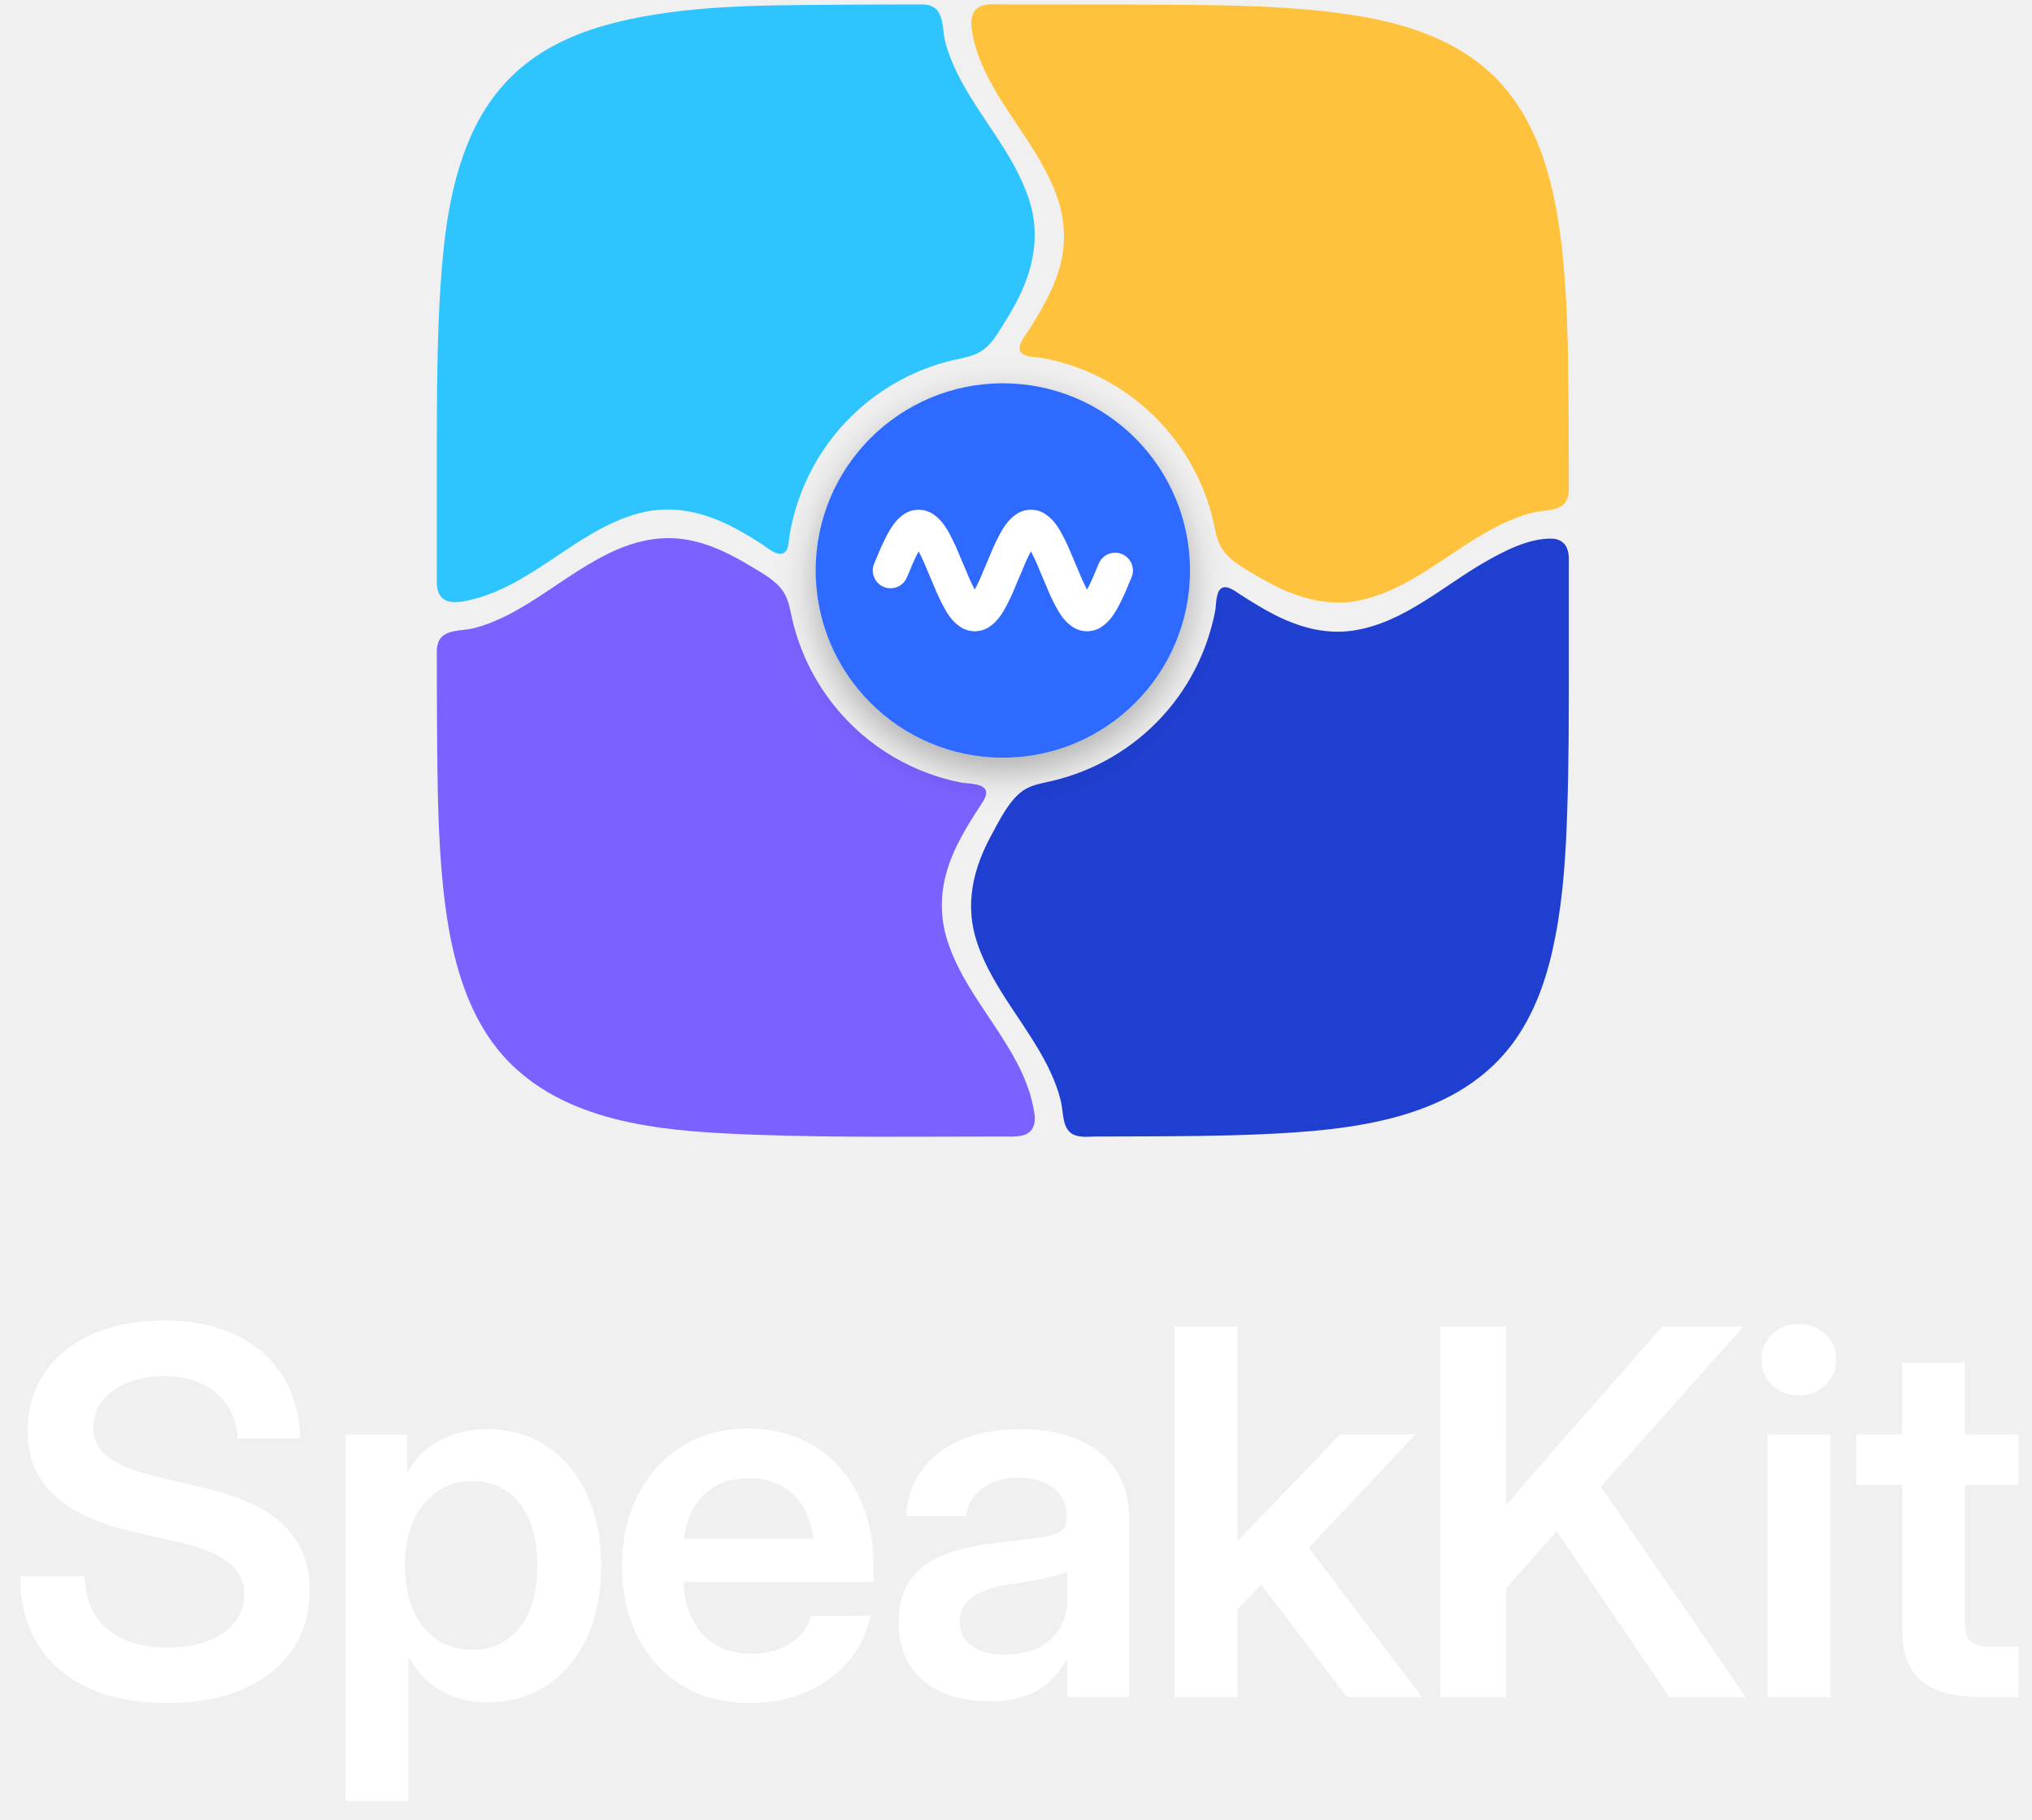
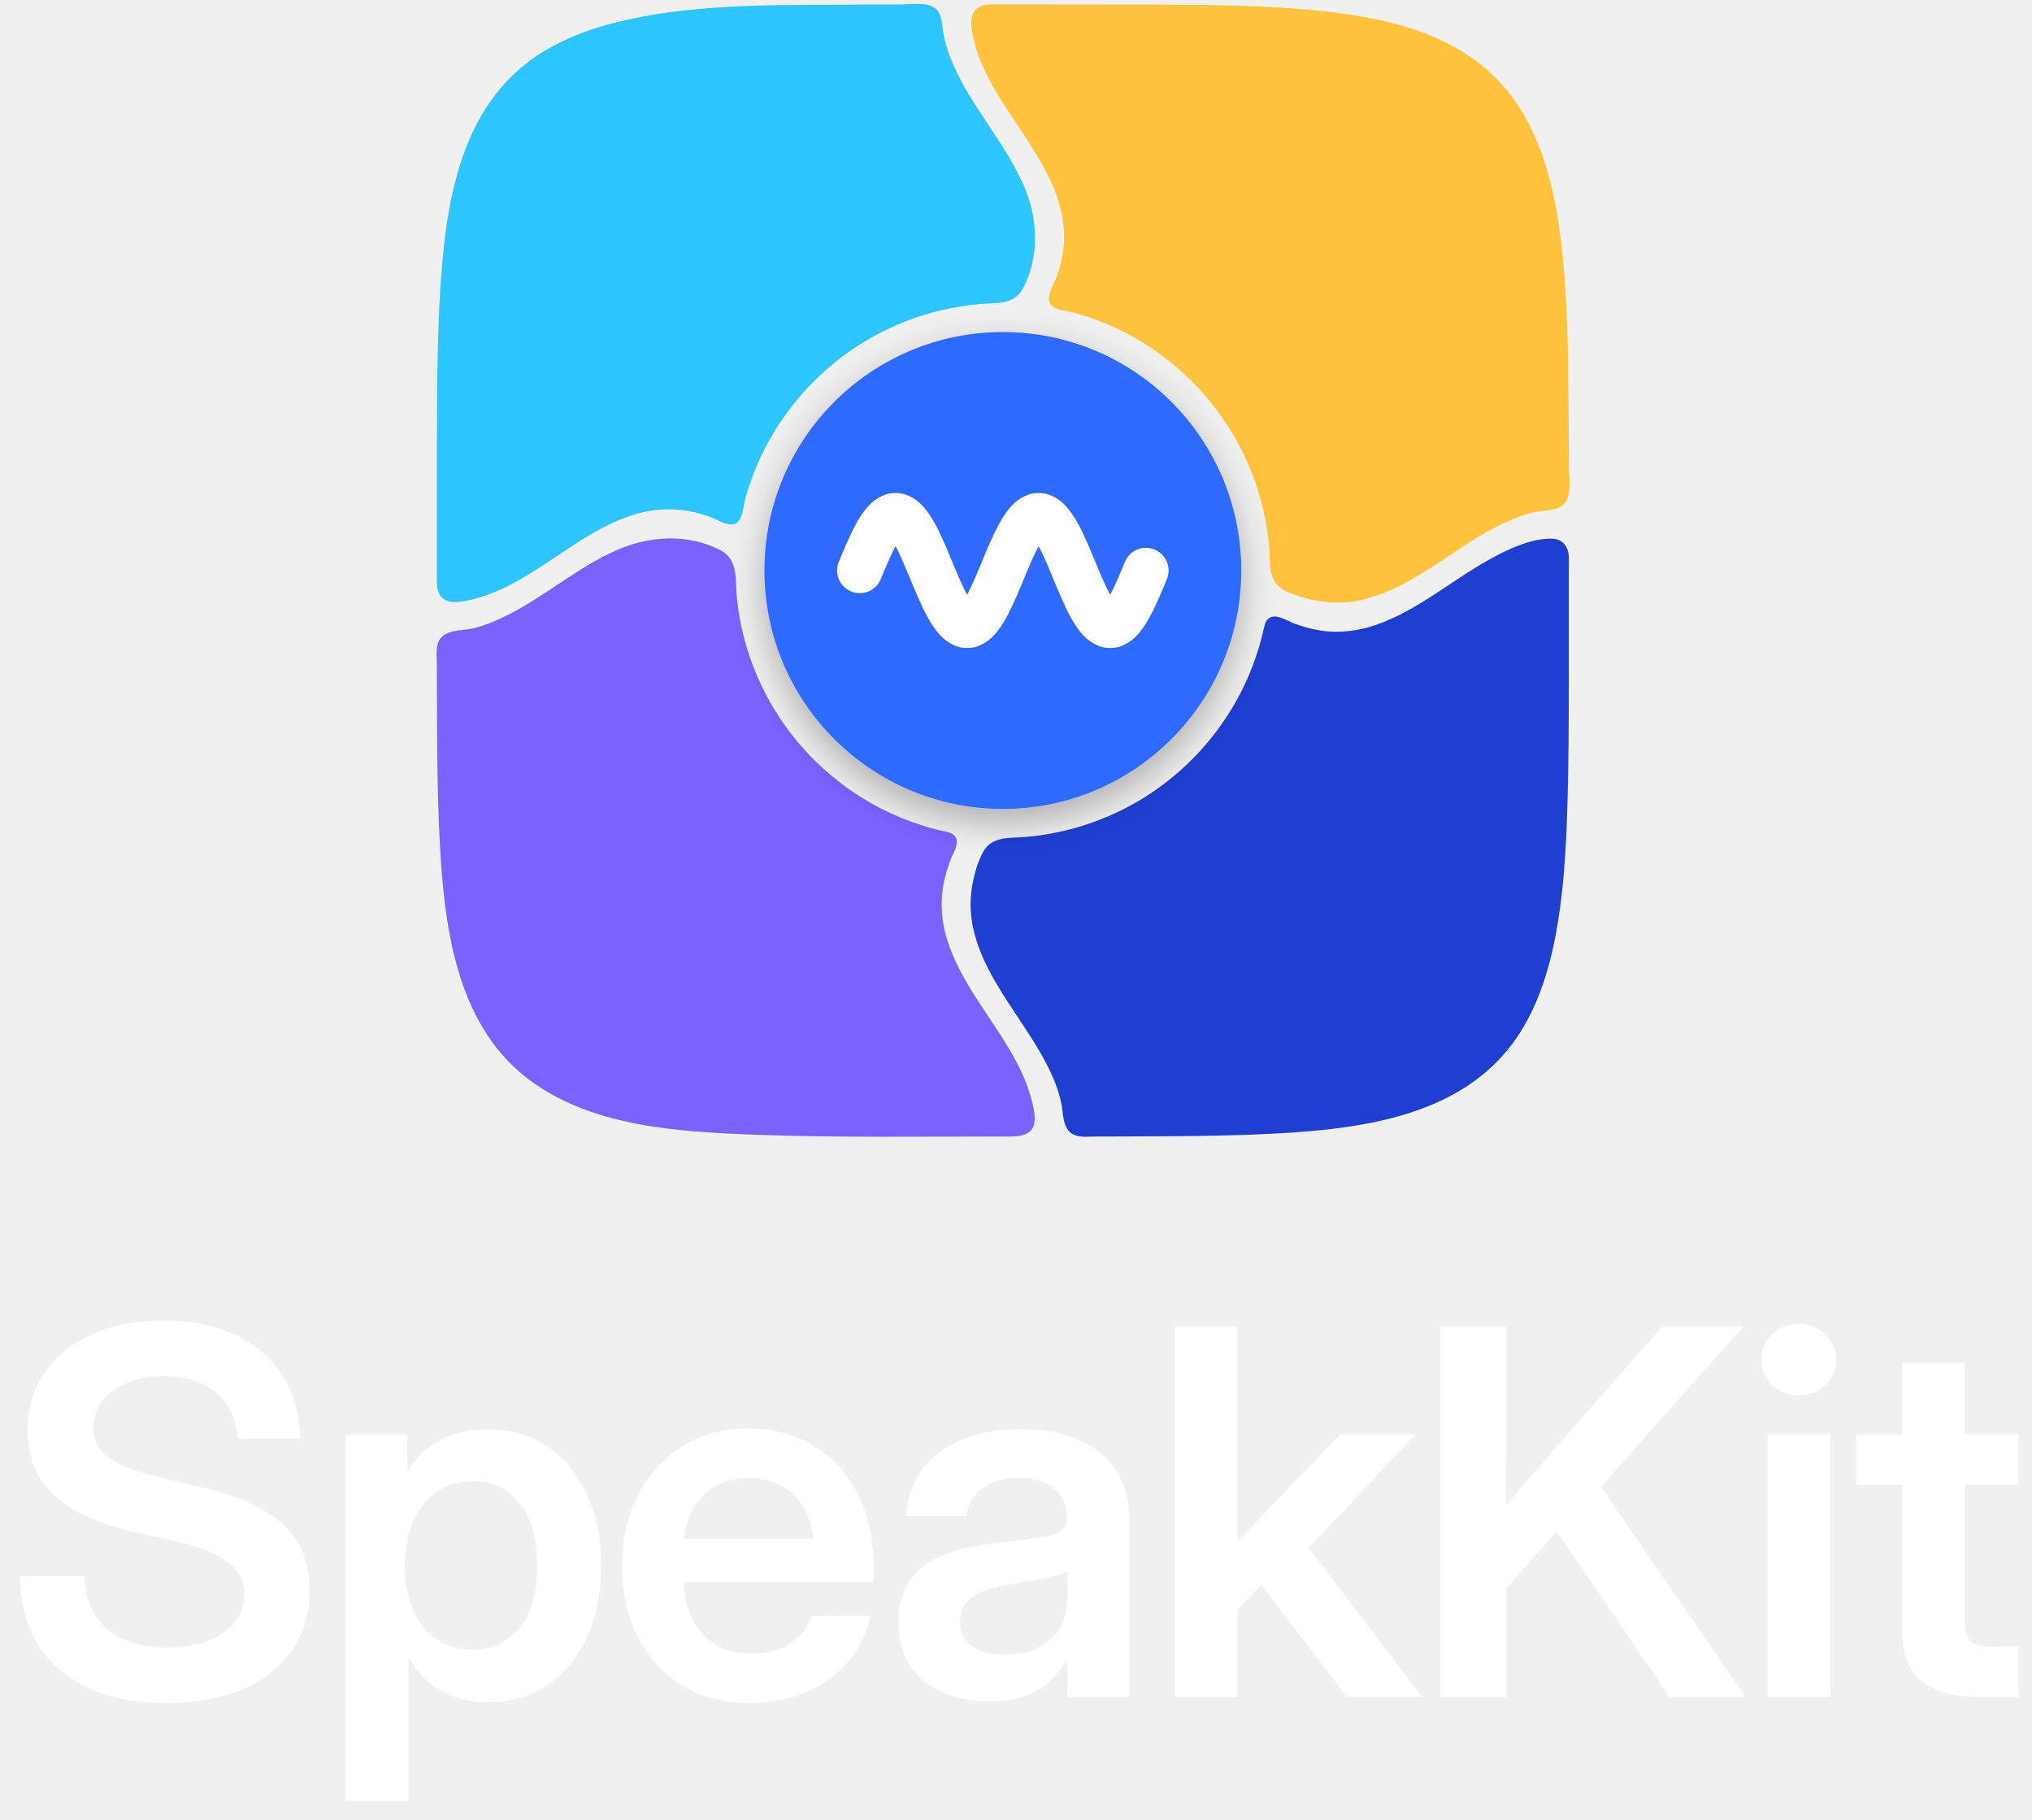
<svg xmlns="http://www.w3.org/2000/svg" width="383" height="343" viewBox="0 0 382.24 343">
  <g transform="translate(81.12 0) scale(0.21)">
    <defs>
      <filter id="hub-sh" x="-30%" y="-30%" width="160%" height="170%">
        <feDropShadow dx="0" dy="12" stdDeviation="16" flood-color="#06070A" flood-opacity="0.28" />
      </filter>
    </defs>
-     <path d="M25.9 540C86.7 530.3 127.4 475.9 185.9 460.5C215.1 452.8 243.5 459.5 269.8 473.1C278.6 477.7 287.2 482.9 295.6 488.3C300.3 491.3 308.2 498.6 314.3 496.7C320.1 494.9 319.7 485.6 320.5 480.9C321.3 475.9 322.3 471 323.5 466.2C326.1 455.5 329.6 445 334 434.9C343.1 413.8 356 394.4 371.9 377.8C392.7 356.1 418.5 339.4 446.7 329.3C454.3 326.6 461.9 324.4 469.8 322.7C478.7 320.7 487.3 319.3 494.9 313.6C501.4 308.7 505.6 302 510 295.2C514.8 287.6 519.5 279.9 523.7 272C539.2 242.9 546 211.7 535.7 179.7C522.2 137.5 490.1 104.6 470.8 65.2C466.4 56.2 462.7 46.9 460.2 37.2C457.7 27 459.4 9.9 447.6 5.3C442.9 3.5 437.7 4 432.8 4C426.8 4 420.8 4 414.8 4C395.8 4.1 376.8 4.1 357.8 4.3C293.4 4.8 226.9 4.6 164 20.3C135 27.6 106.6 39.1 83.1 57.9C61 75.5 44.5 98.7 33.5 124.5C15.7 165.9 10.3 211.7 7.3 256.3C4.1 305.1 4.1 354.2 4 403.1C4 431.1 4 459.1 4 487.1C4 496.1 4 505.1 4 514.1C4 519.9 3.3 526.3 5.6 531.9C9.2 540.6 17.8 541 25.9 540Z" fill="#2EC5FF" />
-     <path d="M825.9 540C876.3 532 913.7 493.1 958 471.2C967.8 466.4 978.1 462.3 988.8 459.8C997.6 457.7 1010.7 458.9 1016.8 451C1020.5 446.1 1020 439.5 1020 433.7C1020 427.7 1020 421.7 1020 415.7C1019.9 395.7 1019.9 375.7 1019.7 355.8C1019.3 308.9 1018.6 261.7 1012.9 215.1C1005.8 158.1 989.6 98.4 943.7 60.2C904.9 27.8 853.5 16.3 804.5 10.6C754.9 4.8 704.7 4.5 654.8 4.2C619.8 4 584.8 4 549.9 4C538.9 4 527.9 4 516.9 4C510.1 4 502.6 3.1 495.9 4.5C483.7 6.9 482.6 17.6 484.3 28C491 68.7 519.7 102 540.6 136.2C541.6 137.9 542.7 139.7 543.7 141.4C550.8 153.4 557.2 166 561.6 179.3C568.5 200.6 568.6 222.8 561.8 244.1C557.8 256.5 552 268.2 545.5 279.5C542.1 285.5 538.4 291.5 534.6 297.3C531.7 301.8 524.1 310.5 528.2 316.1C531.6 320.9 542.9 320.4 548.1 321.4C557 323.1 565.7 325.4 574.2 328.2C598.8 336.6 621.7 349.9 641.1 367.2C665 388.5 683.4 415.7 694.4 445.8C697.1 453.4 699.4 461 701.1 468.8C702.9 476.7 704 484.6 708.2 491.6C714.9 502.8 727.4 509.3 738.2 515.8C765.1 532 793.9 544 825.9 540Z" fill="#FFC23D" />
-     <path d="M512 1020C522.1 1020 536.8 1021.7 540.1 1009.1C541.5 1003.4 540 996.8 538.8 991.3C535.9 977.5 530.4 964.5 523.8 952.2C503.8 914.6 472.7 881.7 461 840.1C454.1 815.3 457.1 790.3 467.1 766.9C471.8 755.9 477.7 745.4 484 735.2C486.6 731 489.4 726.8 492.1 722.6C494.4 719 498.6 713.3 496.4 708.8C493.4 702.8 479.7 703.4 474 702.2C464.2 700.3 454.6 697.6 445.2 694.1C423.6 686.2 403.5 674.4 386 659.5C360.9 638 341.4 610.2 330 579.2C327.2 571.7 324.9 564 323.1 556.3C321 547.4 320 538.6 314.8 530.8C308.1 520.8 296.8 514.9 286.8 508.8C266.4 496.4 244.3 485.4 220.1 483.3C161.1 478.4 115.9 527.7 67 552.3C57.2 557.2 47 561.4 36.3 564C26.9 566.3 11.5 564.8 6.2 574.5C3.3 579.8 4 586.4 4 592.2C4 598.2 4 604.2 4 610.1C4.1 631.1 4.1 652.1 4.3 673.1C4.8 720 5.6 767.2 11.7 813.8C18.8 866.7 34.1 921.9 74.9 959.1C131.6 1010.9 217.3 1015.7 290.1 1018.4C364 1021.1 438.1 1020 512 1020Z" fill="#7B61FF" />
-     <path d="M743.2 1018C824.9 1014.4 922.3 1005.3 972.9 931.8C991.7 904.5 1001.9 872.3 1008 840C1015.2 802.7 1017.4 764.6 1018.6 726.7C1020 683.8 1020 640.8 1020 597.8C1020 574.8 1020 551.8 1020 528.8C1020 521.8 1020 514.8 1020 507.9C1020 502 1020.5 495.6 1017.5 490.3C1014.8 485.7 1010.1 483.6 1005 483.4C984.7 482.9 963.1 493.9 945.9 503.7C907.7 525.4 872.1 558.8 827.2 565.8C808.2 568.8 789.2 565.7 771.4 558.7C760.2 554.4 749.6 548.7 739.4 542.5C734.2 539.4 729.1 536.2 724.1 532.9C720.1 530.3 712.8 524.5 707.8 528.2C703.1 531.7 703.6 542.9 702.6 548.2C700.9 557 698.6 565.7 695.7 574.2C687.7 597.9 675.1 620 658.7 638.9C637.8 663.1 610.9 681.9 580.9 693.3C572.5 696.5 563.9 699.1 555.1 701.1C546.2 703.2 537.5 704.4 529.8 709.8C517.4 718.7 509.4 735.5 502.2 748.6C485.2 779.3 477.4 812.2 489 846.3C502.8 887.3 533.8 919.6 552.8 958C557.6 967.9 561.7 978.1 564.2 988.9C566.5 998.4 565 1013.4 575.5 1018.3C581.7 1021.2 589.7 1020 596.3 1020C607.3 1020 618.3 1020 629.3 1019.9C667.3 1019.8 705.3 1019.6 743.2 1018Z" fill="#1F3FD1" />
-     <path d="M344 512a168 168 0 1 0 336 0a168 168 0 1 0 -336 0Z" fill="#2F6BFF" filter="url(#hub-sh)" />
-     <path d="M411.2 512L412.9 508L414.6 504L416.2 500.1L417.9 496.3L419.6 492.7L421.3 489.3L423 486.1L424.6 483.3L426.3 480.7L428 478.5L429.7 476.7L431.4 475.3L433 474.2L434.7 473.6L436.4 473.4L438.1 473.6L439.8 474.2L441.4 475.3L443.1 476.7L444.8 478.5L446.5 480.7L448.2 483.3L449.8 486.1L451.5 489.3L453.2 492.7L454.9 496.3L456.6 500.1L458.2 504L459.9 508L461.6 512L463.3 516L465 520L466.6 523.9L468.3 527.7L470 531.3L471.7 534.7L473.4 537.9L475 540.7L476.7 543.3L478.4 545.5L480.1 547.3L481.8 548.7L483.4 549.8L485.1 550.4L486.8 550.6L488.5 550.4L490.2 549.8L491.8 548.7L493.5 547.3L495.2 545.5L496.9 543.3L498.6 540.7L500.2 537.9L501.9 534.7L503.6 531.3L505.3 527.7L507 523.9L508.6 520L510.3 516L512 512L513.7 508L515.4 504L517 500.1L518.7 496.3L520.4 492.7L522.1 489.3L523.8 486.1L525.4 483.3L527.1 480.7L528.8 478.5L530.5 476.7L532.2 475.3L533.8 474.2L535.5 473.6L537.2 473.4L538.9 473.6L540.6 474.2L542.2 475.3L543.9 476.7L545.6 478.5L547.3 480.7L549 483.3L550.6 486.1L552.3 489.3L554 492.7L555.7 496.3L557.4 500.1L559 504L560.7 508L562.4 512L564.1 516L565.8 520L567.4 523.9L569.1 527.7L570.8 531.3L572.5 534.7L574.2 537.9L575.8 540.7L577.5 543.3L579.2 545.5L580.9 547.3L582.6 548.7L584.2 549.8L585.9 550.4L587.6 550.6L589.3 550.4L591 549.8L592.6 548.7L594.3 547.3L596 545.5L597.7 543.3L599.4 540.7L601 537.9L602.7 534.7L604.4 531.3L606.1 527.7L607.8 523.9L609.4 520L611.1 516L612.8 512" fill="none" stroke="#FFFFFF" stroke-width="31.9" stroke-linecap="round" stroke-linejoin="round" />
+     <path d="M25.9 540C85.7 530.5 126.1 477.7 183.2 461.2C198.7 456.8 214.8 455.8 230.7 458.8C237.6 460.1 244.3 462.1 250.9 464.6C256.9 466.9 267.1 473.9 273.4 469C278.9 464.7 279.3 452.9 281.1 446.6C284.6 434.1 289.2 421.9 294.7 410.1C313.4 370.2 343.2 335.8 380.1 311.5C403.5 296.1 429.6 284.9 456.8 278.4C468.5 275.7 480.4 273.8 492.4 272.8C506.3 271.7 521.8 273.7 529.7 259.5C543.8 234 543.8 201.8 534.1 175C525.9 152.4 512.3 132.2 499.1 112.2C486.5 93.1 473.5 73.8 465.1 52.3C462.2 44.8 459.9 37.1 458.5 29.2C457.2 21.7 457.7 12.3 451 7.2C443.5 1.6 430.4 4 421.6 4C404.6 4 387.6 4.1 370.6 4.2C301.3 4.6 229.2 3.4 161.7 20.9C133.7 28.2 106.3 39.5 83.4 57.6C61.3 75.1 44.8 98.3 33.6 124.2C15.7 165.5 10.3 211.4 7.3 256C4.1 304.9 4.2 354 4 403C4 431 4 459 4 487C4 496 4 505 4 514C4 519.8 3.3 526.3 5.6 531.8C9.2 540.5 17.8 541 25.9 540Z" fill="#2EC5FF" />
+     <path d="M825.9 540C875.3 532.1 912.3 494.6 955.4 472.5C966.1 467.1 977.3 462.4 989 459.7C997.8 457.7 1010.9 458.9 1016.9 450.9C1022.8 442.9 1020 427.9 1020 418.5C1020 398.5 1019.9 378.5 1019.7 358.5C1019.3 310.5 1018.7 262.3 1012.8 214.7C1006 159.7 990.7 101.9 947.8 63.7C907.7 27.9 852.8 15.9 800.8 10.2C750.1 4.6 698.9 4.4 647.9 4.1C613.9 4 579.9 4 545.9 4C534.9 4 523.9 4 512.9 4C507 4 500.6 3.3 494.9 4.7C482.9 7.7 482.7 18.9 484.5 29C490.9 65.7 515.2 96.5 534.9 127.1C541.3 137.2 547.6 147.5 552.9 158.2C562.7 178.1 568.8 199.7 566.5 221.9C565.6 230.9 563.4 239.7 560.4 248.2C558.1 254.7 549.7 266.8 555.1 273.5C559.1 278.4 568.9 278.8 574.6 280.3C584.3 282.9 593.8 286.1 603 289.9C632.7 302.1 659.8 320.2 682.3 342.9C713.4 374.2 735.5 414 745.6 456.9C748.4 468.6 750.2 480.5 751.2 492.5C752.1 503.1 750.3 515.5 757.7 524.2C762.9 530.3 771.2 532.9 778.6 535.3C794 540.4 809.8 542 825.9 540Z" fill="#FFC23D" />
+     <path d="M512 1020C523.2 1020 539.3 1021.2 540.5 1006.1C541 1000.2 539.5 993.9 538.1 988.3C534.8 974.6 529 961.7 522.3 949.5C502.7 913.8 473.9 882.2 461.8 842.7C456.2 824.4 455.5 805.1 460.3 786.5C461.8 780.7 463.8 775 466 769.4C468.1 764.5 472.3 757.9 470.1 752.3C467.7 746.6 459.4 746.2 454.4 745C449.5 743.8 444.7 742.4 439.9 740.9C427.5 737 415.4 732.1 403.8 726.2C371.7 710 343.3 686.5 321.4 657.8C302.5 633.2 288.5 604.9 280.4 574.9C277 562.4 274.6 549.6 273.3 536.6C271.7 521.1 275 502.4 258.6 493.8C229.5 478.7 195 480.8 165.7 493.6C131.7 508.5 103.2 533.3 70.5 550.5C59.8 556.1 48.7 560.8 37.1 563.8C28.3 566 15.3 564.9 8.5 571.5C2 577.8 4 589.2 4 597.4C4 608.4 4 619.4 4.1 630.4C4.2 671.4 4.4 712.4 6.5 753.4C10.4 828.7 20.2 916.5 83.7 966.6C140.5 1011.4 220.6 1015.8 289.9 1018.4C363.9 1021.1 438 1020 512 1020Z" fill="#7B61FF" />
+     <path d="M743.2 1018C824.9 1014.3 922.5 1005.3 973 931.6C991.8 904.2 1001.9 872 1008.1 839.7C1015 803.4 1017.3 766.2 1018.5 729.3C1019.9 688.3 1019.9 647.2 1020 606.2C1020 581.2 1020 556.2 1020 531.2C1020 524.2 1020 517.2 1020 510.2C1020 504.4 1020.7 497.9 1018.5 492.4C1016.1 486.4 1010.6 483.4 1004.3 483.4C984.8 483.4 964.5 493.3 947.9 502.6C914 521.4 883.8 548.2 846.7 560.9C830.6 566.4 813.4 568.5 796.5 565.8C788.6 564.5 780.8 562.3 773.3 559.5C767.3 557.2 757.1 550.2 750.8 554.9C747.5 557.3 746.8 561.8 745.9 565.5C744.8 570.4 743.6 575.3 742.1 580.1C738.7 591.6 734.5 602.8 729.4 613.7C711.1 652.7 682.3 686.5 646.6 710.7C622.6 727 595.6 738.8 567.4 745.5C555.7 748.3 543.8 750.2 531.8 751.2C518 752.3 502.4 750.2 494.4 764.4C489.6 772.9 486.8 783.2 484.9 792.7C472.4 856.6 526.7 905.4 552.7 957.8C557.6 967.7 561.7 977.9 564.2 988.7C566.5 998.2 565 1013.3 575.4 1018.2C581.5 1021.2 589.6 1020 596.2 1020C607.2 1020 618.2 1020 629.2 1019.9C667.2 1019.8 705.2 1019.6 743.2 1018Z" fill="#1F3FD1" />
+     <path d="M298 512a214 214 0 1 0 428 0a214 214 0 1 0 -428 0Z" fill="#2F6BFF" filter="url(#hub-sh)" />
+     <path d="M383.6 512L385.7 506.9L387.9 501.8L390 496.8L392.2 492L394.3 487.4L396.4 483.1L398.6 479.1L400.7 475.4L402.9 472.2L405 469.4L407.1 467L409.3 465.2L411.4 463.9L413.6 463L415.7 462.8L417.8 463L420 463.9L422.1 465.2L424.3 467L426.4 469.4L428.5 472.2L430.7 475.4L432.8 479.1L435 483.1L437.1 487.4L439.2 492L441.4 496.8L443.5 501.8L445.7 506.9L447.8 512L449.9 517.1L452.1 522.2L454.2 527.2L456.4 532L458.5 536.6L460.6 540.9L462.8 544.9L464.9 548.6L467.1 551.8L469.2 554.6L471.3 557L473.5 558.8L475.6 560.1L477.8 561L479.9 561.2L482 561L484.2 560.1L486.3 558.8L488.5 557L490.6 554.6L492.7 551.8L494.9 548.6L497 544.9L499.2 540.9L501.3 536.6L503.4 532L505.6 527.2L507.7 522.2L509.9 517.1L512 512L514.1 506.9L516.3 501.8L518.4 496.8L520.6 492L522.7 487.4L524.8 483.1L527 479.1L529.1 475.4L531.3 472.2L533.4 469.4L535.5 467L537.7 465.2L539.8 463.9L542 463L544.1 462.8L546.2 463L548.4 463.9L550.5 465.2L552.7 467L554.8 469.4L556.9 472.2L559.1 475.4L561.2 479.1L563.4 483.1L565.5 487.4L567.6 492L569.8 496.8L571.9 501.8L574.1 506.9L576.2 512L578.3 517.1L580.5 522.2L582.6 527.2L584.8 532L586.9 536.6L589 540.9L591.2 544.9L593.3 548.6L595.5 551.8L597.6 554.6L599.7 557L601.9 558.8L604 560.1L606.2 561L608.3 561.2L610.4 561L612.6 560.1L614.7 558.8L616.9 557L619 554.6L621.1 551.8L623.3 548.6L625.4 544.9L627.6 540.9L629.7 536.6L631.8 532L634 527.2L636.1 522.2L638.3 517.1L640.4 512" fill="none" stroke="#FFFFFF" stroke-width="40.7" stroke-linecap="round" stroke-linejoin="round" />
  </g>
  <g transform="translate(0 319.84)">
    <path d="M31.08 1.13Q22.41 1.13 16.24 -1.73Q10.08 -4.59 6.75 -9.96Q3.42 -15.33 3.42 -22.78L15.56 -22.78Q15.66 -18.56 17.51 -15.54Q19.36 -12.52 22.83 -10.92Q26.3 -9.33 31.17 -9.33Q35.53 -9.33 38.79 -10.57Q42.05 -11.81 43.85 -14.06Q45.66 -16.31 45.66 -19.41Q45.66 -21.84 44.34 -23.67Q43.03 -25.5 40.2 -26.91Q37.36 -28.31 32.72 -29.34L25.22 -31.03Q14.67 -33.42 9.75 -38.09Q4.83 -42.75 4.83 -50.16Q4.83 -56.44 8.02 -61.1Q11.2 -65.77 16.99 -68.37Q22.78 -70.97 30.47 -70.97Q38.25 -70.97 43.97 -68.27Q49.69 -65.58 52.85 -60.59Q56.02 -55.59 56.2 -48.7L44.44 -48.7Q44.06 -54.23 40.34 -57.35Q36.61 -60.47 30.42 -60.47Q26.58 -60.47 23.6 -59.23Q20.63 -57.98 18.91 -55.8Q17.2 -53.62 17.2 -50.77Q17.2 -48.42 18.49 -46.71Q19.78 -45 22.57 -43.71Q25.36 -42.42 29.91 -41.34L36.98 -39.7Q42.42 -38.48 46.38 -36.73Q50.34 -34.97 52.9 -32.58Q55.45 -30.19 56.72 -27.09Q57.98 -24 57.98 -20.16Q57.98 -13.64 54.7 -8.86Q51.42 -4.08 45.38 -1.48Q39.33 1.13 31.08 1.13ZM64.75 19.59L64.75 -49.5L76.37 -49.5L76.37 -42.61L76.56 -42.61Q78.06 -45.28 80.35 -46.99Q82.65 -48.7 85.51 -49.59Q88.37 -50.48 91.51 -50.48Q97.93 -50.48 102.74 -47.25Q107.54 -44.02 110.24 -38.2Q112.93 -32.39 112.93 -24.8Q112.93 -17.06 110.26 -11.25Q107.59 -5.44 102.76 -2.23Q97.93 0.98 91.46 0.98Q88.28 0.98 85.49 0.05Q82.7 -0.89 80.47 -2.77Q78.25 -4.64 76.7 -7.45L76.6 -7.45L76.6 19.59ZM88.7 -8.91Q92.35 -8.91 95.1 -10.76Q97.84 -12.61 99.36 -16.15Q100.89 -19.69 100.89 -24.8Q100.89 -29.91 99.36 -33.45Q97.84 -36.98 95.1 -38.84Q92.35 -40.69 88.7 -40.69Q84.81 -40.69 81.95 -38.7Q79.09 -36.7 77.52 -33.16Q75.95 -29.62 75.95 -24.8Q75.95 -19.97 77.5 -16.38Q79.04 -12.8 81.93 -10.85Q84.81 -8.91 88.7 -8.91ZM141.06 1.13Q133.56 1.13 128.17 -2.2Q122.77 -5.53 119.82 -11.37Q116.87 -17.2 116.87 -24.7Q116.87 -32.3 119.89 -38.11Q122.92 -43.92 128.26 -47.27Q133.6 -50.62 140.54 -50.62Q145.88 -50.62 150.24 -48.77Q154.6 -46.92 157.74 -43.45Q160.88 -39.98 162.57 -35.27Q164.26 -30.56 164.26 -24.89L164.26 -21.66L121.56 -21.66L121.56 -29.81L158.35 -29.81L153.01 -27.66Q153.01 -31.78 151.53 -34.85Q150.06 -37.92 147.29 -39.59Q144.52 -41.25 140.73 -41.25Q136.93 -41.25 134.19 -39.59Q131.45 -37.92 129.95 -34.87Q128.45 -31.83 128.45 -27.61L128.45 -22.5Q128.45 -18.23 129.95 -15Q131.45 -11.77 134.31 -9.96Q137.17 -8.16 141.29 -8.16Q144.24 -8.16 146.54 -9.07Q148.84 -9.98 150.38 -11.58Q151.93 -13.17 152.54 -15.28L163.65 -15.33Q162.71 -10.45 159.55 -6.75Q156.38 -3.05 151.6 -0.96Q146.82 1.13 141.06 1.13ZM186.06 0.8Q181.14 0.8 177.28 -0.87Q173.41 -2.53 171.21 -5.84Q169 -9.14 169 -14.02Q169 -18.28 170.57 -21.05Q172.14 -23.81 174.86 -25.45Q177.58 -27.09 181.1 -27.94Q184.61 -28.78 188.46 -29.16Q193 -29.67 195.7 -30.07Q198.39 -30.47 199.54 -31.24Q200.69 -32.02 200.69 -33.75L200.69 -34.08Q200.69 -36.19 199.64 -37.83Q198.58 -39.47 196.54 -40.41Q194.5 -41.34 191.69 -41.34Q188.83 -41.34 186.65 -40.41Q184.47 -39.47 183.21 -37.85Q181.94 -36.23 181.75 -34.12L170.41 -34.12Q170.69 -39.05 173.34 -42.73Q175.99 -46.41 180.72 -48.45Q185.46 -50.48 191.92 -50.48Q196.75 -50.48 200.57 -49.34Q204.39 -48.19 207.04 -45.98Q209.69 -43.78 211.07 -40.69Q212.46 -37.59 212.46 -33.75L212.46 0L200.78 0L200.78 -6.98L200.64 -6.98Q199.42 -4.83 197.6 -3.05Q195.77 -1.27 192.96 -0.23Q190.14 0.8 186.06 0.8ZM188.97 -7.97Q192.86 -7.97 195.49 -9.37Q198.11 -10.78 199.45 -13.1Q200.78 -15.42 200.78 -18.33L200.78 -23.67Q200.22 -23.34 199.14 -23.02Q198.06 -22.69 196.61 -22.38Q195.16 -22.08 193.4 -21.77Q191.64 -21.47 189.86 -21.23Q187.38 -20.86 185.22 -20.06Q183.06 -19.27 181.8 -17.84Q180.53 -16.41 180.53 -14.16Q180.53 -12.23 181.56 -10.85Q182.6 -9.47 184.49 -8.72Q186.39 -7.97 188.97 -7.97ZM231.83 -15.42L231.83 -29.44L232.95 -29.44L252.22 -49.5L266.42 -49.5L243.45 -25.08L241.06 -25.08ZM221 0L221 -69.84L232.86 -69.84L232.86 0ZM253.53 0L236.37 -22.45L244.34 -30.7L267.64 0ZM279.91 -16.41L279.91 -32.02Q282.35 -34.78 284.76 -37.59Q287.17 -40.41 289.56 -43.2Q291.96 -45.98 294.44 -48.8L312.96 -69.84L328.24 -69.84L298.61 -36.56L297.72 -36.56ZM271.1 0L271.1 -69.84L283.52 -69.84L283.52 -48.84L283.47 -32.16L283.52 -26.2L283.52 0ZM314.27 0L291.81 -33.05L299.36 -42.56L328.66 0ZM332.78 0L332.78 -49.5L344.64 -49.5L344.64 0ZM338.64 -56.86Q335.64 -56.86 333.62 -58.8Q331.61 -60.75 331.61 -63.56Q331.61 -66.42 333.62 -68.37Q335.64 -70.31 338.64 -70.31Q341.68 -70.31 343.7 -68.37Q345.71 -66.42 345.71 -63.61Q345.71 -60.75 343.7 -58.8Q341.68 -56.86 338.64 -56.86ZM380.09 -49.5L380.09 -39.98L349.49 -39.98L349.49 -49.5ZM358.16 -63L369.97 -63L369.97 -14.2Q369.97 -11.58 371.05 -10.52Q372.13 -9.47 374.99 -9.47Q376.16 -9.47 377.66 -9.49Q379.16 -9.52 380.09 -9.52L380.09 0Q378.83 0 376.84 0Q374.84 0 372.97 0Q365.33 0 361.74 -3.07Q358.16 -6.14 358.16 -12.52Z" fill="#FFFFFF" />
  </g>
</svg>
